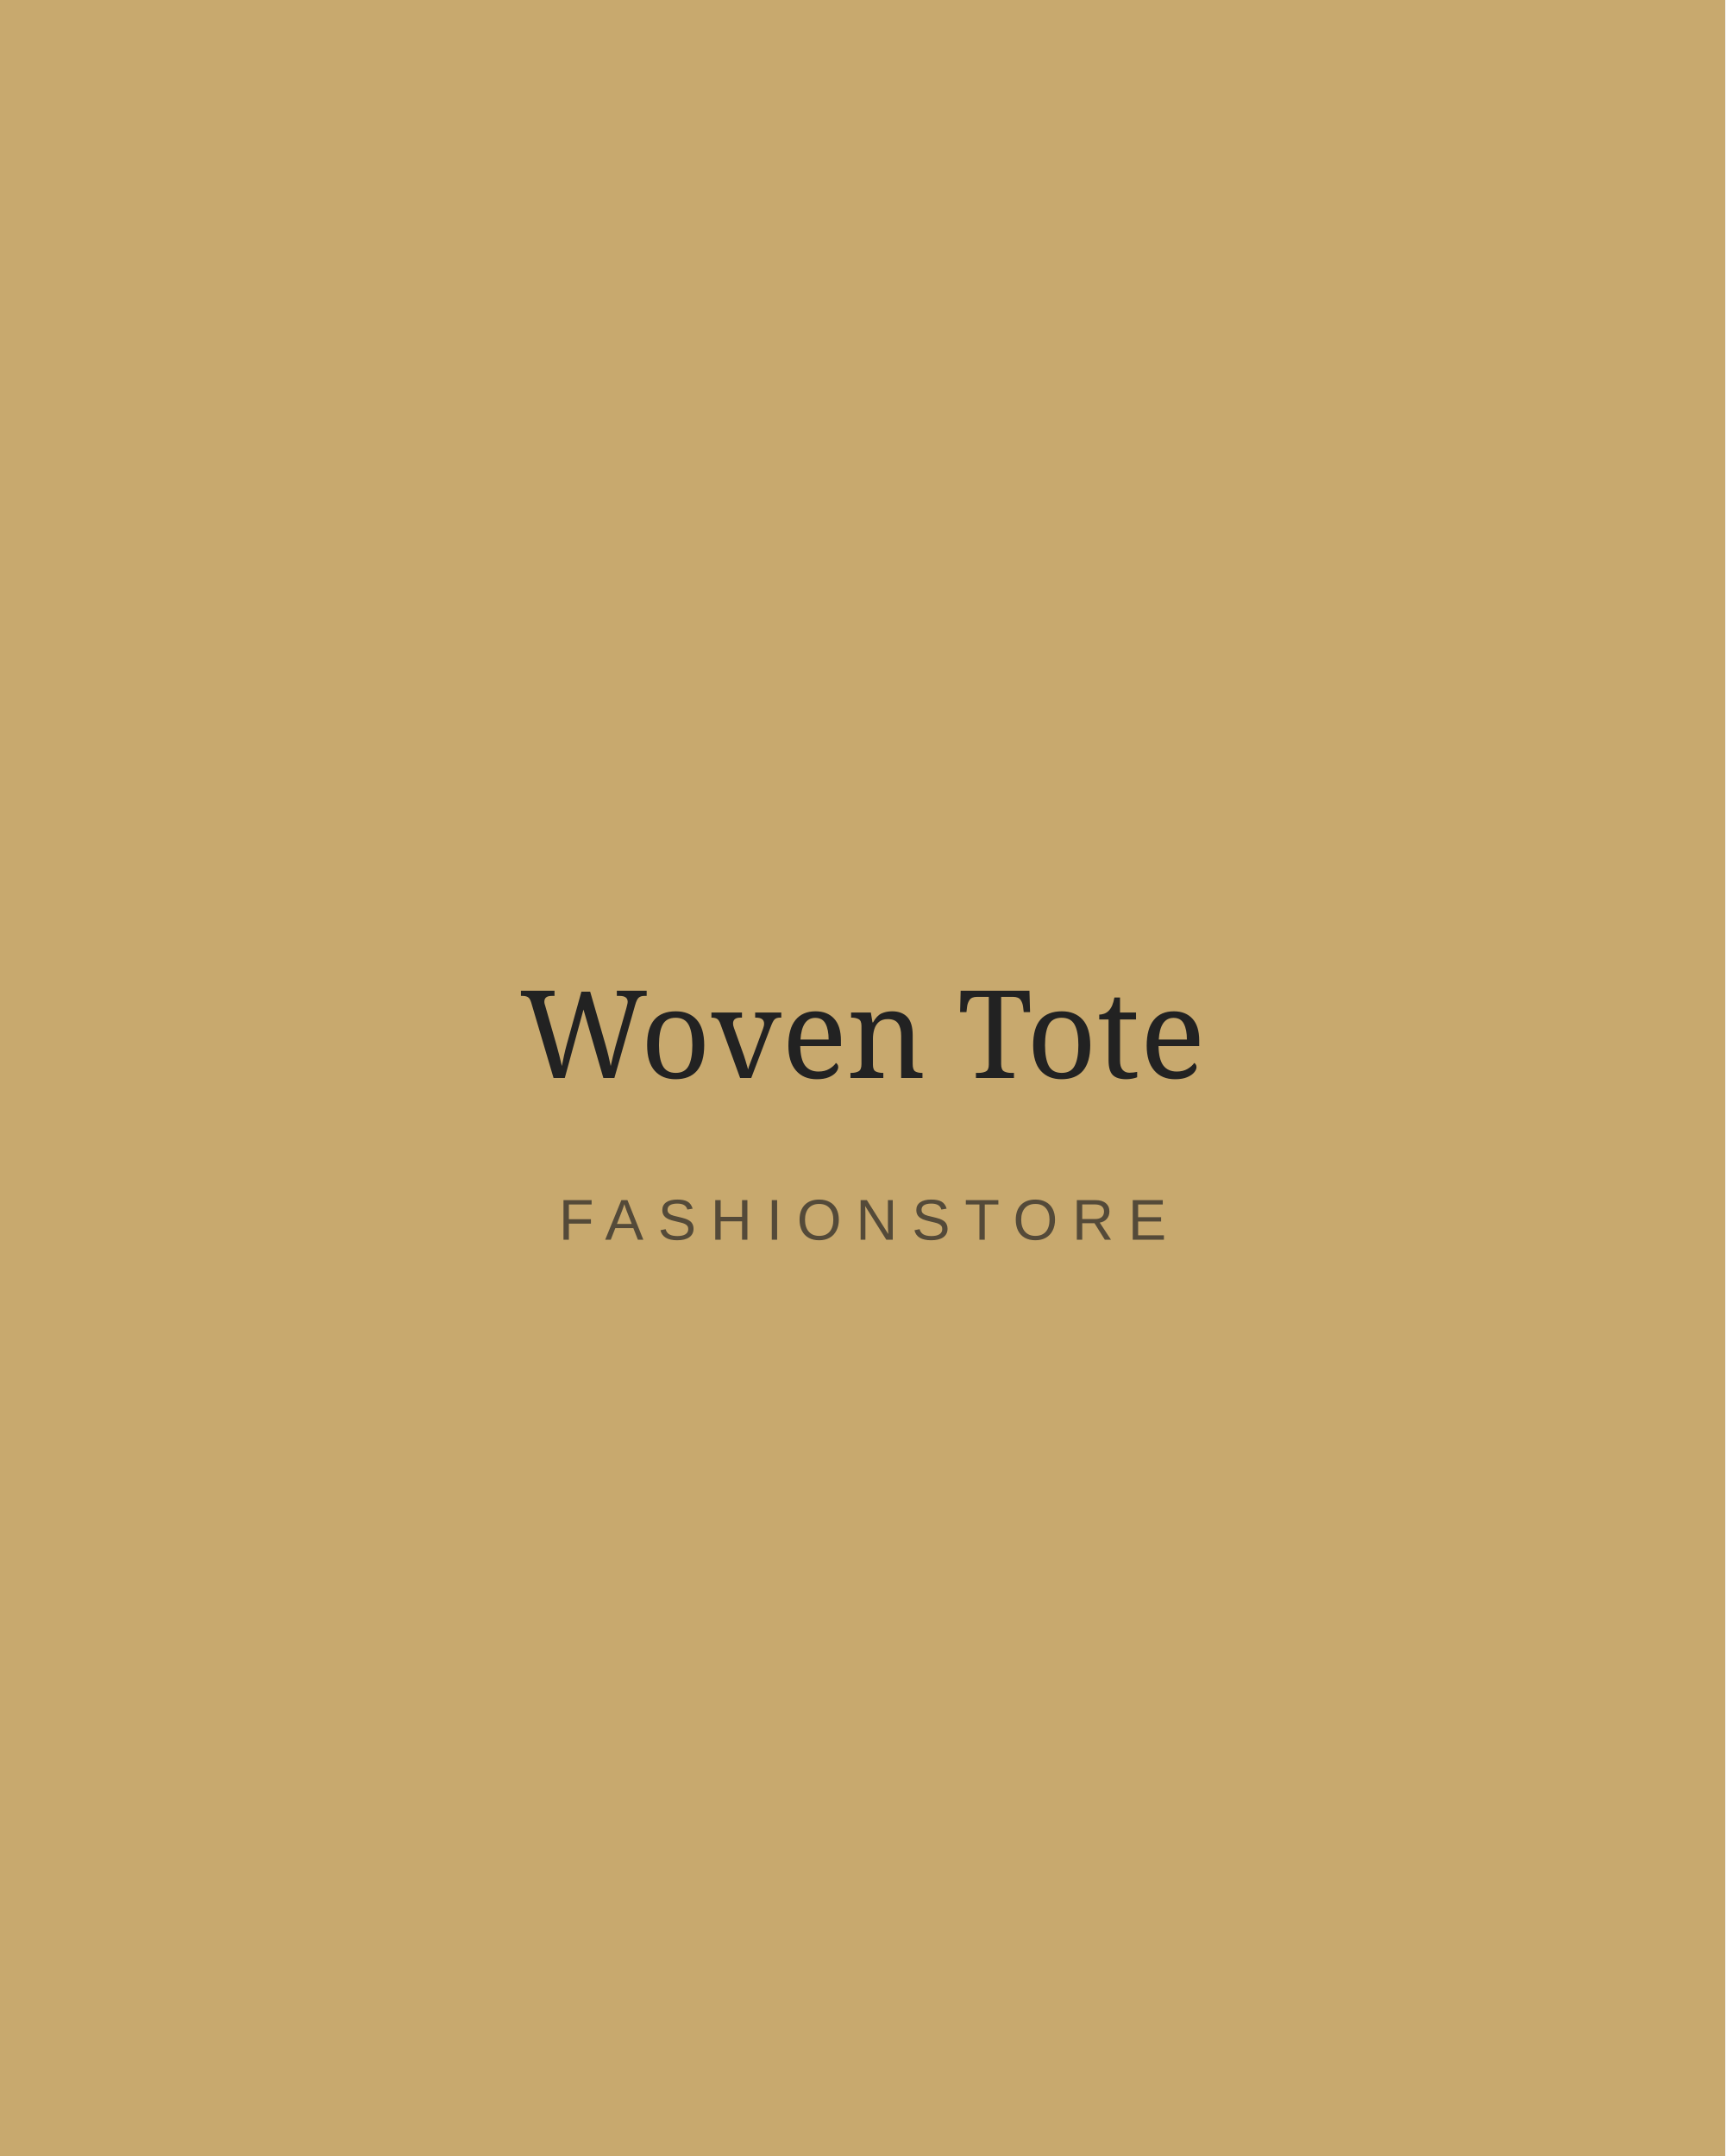
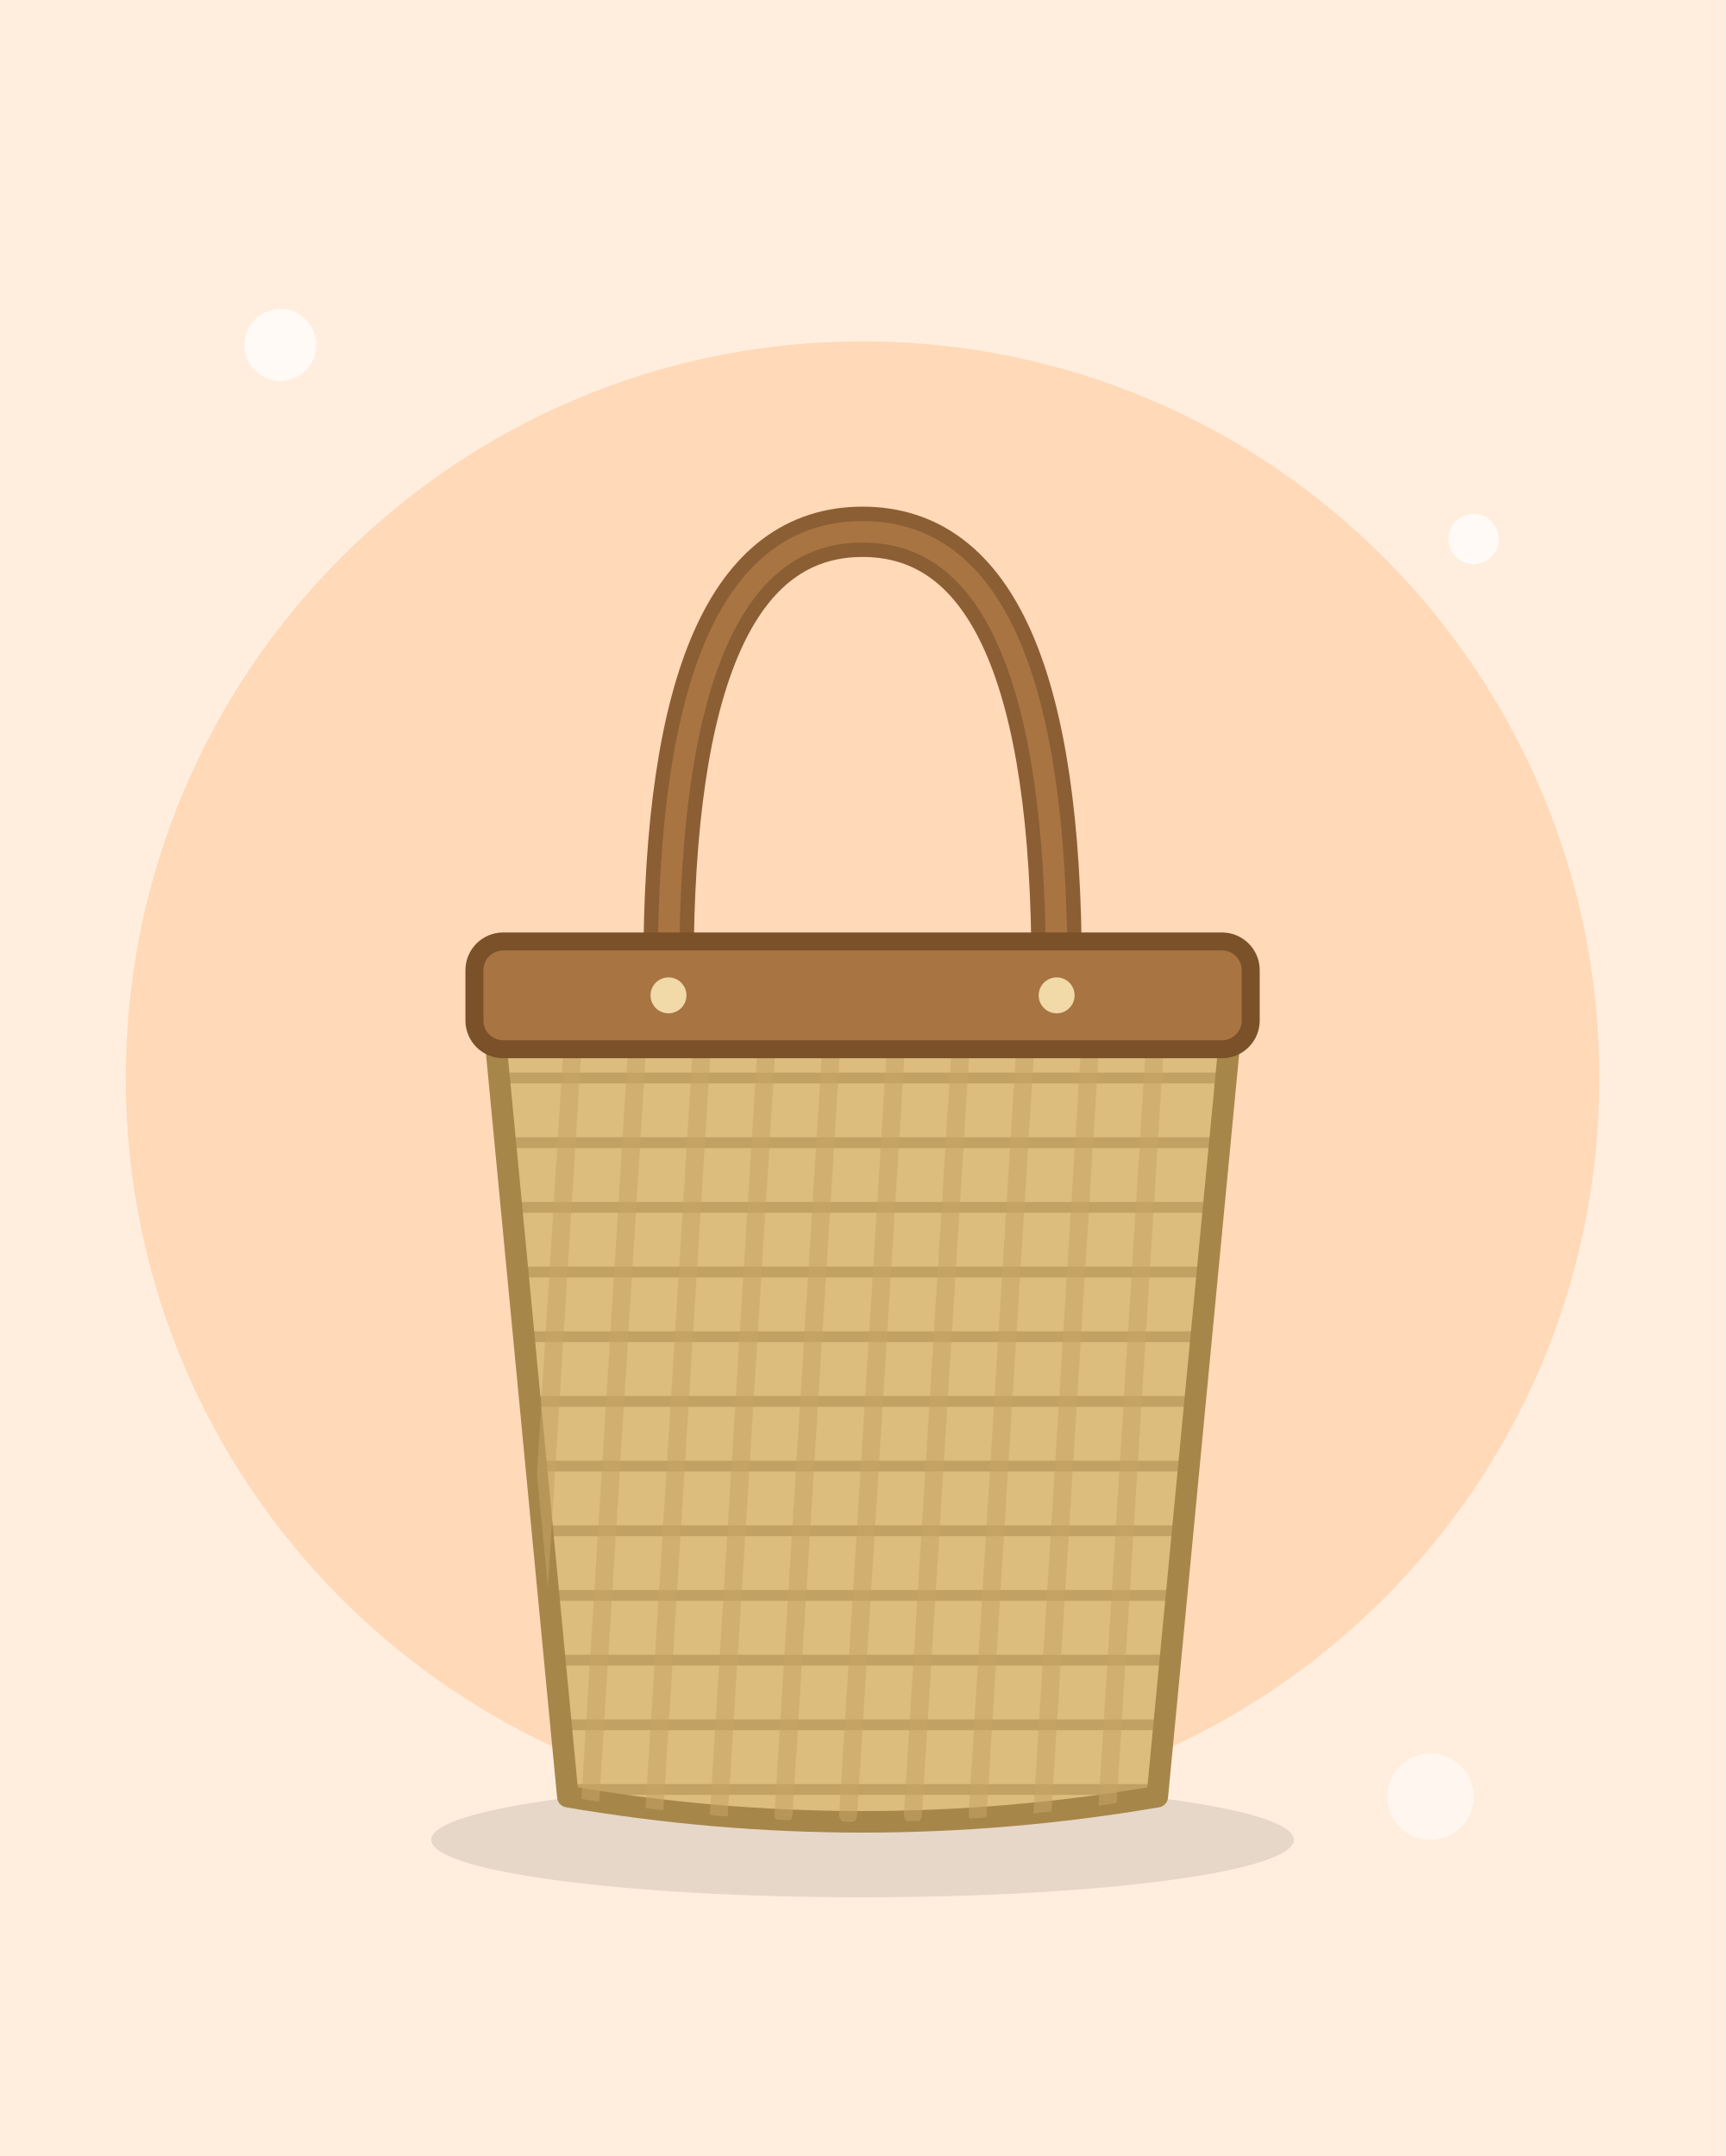
- <svg xmlns="http://www.w3.org/2000/svg" width="480" height="600" viewBox="0 0 480 600" role="img" aria-label="Woven Tote">
-   <rect width="480" height="600" fill="#c8a96e" />
-   <text x="240" y="300" font-family="Georgia, serif" font-size="34" fill="#222222" text-anchor="middle">Woven Tote</text>
-   <text x="240" y="345" font-family="Arial, sans-serif" font-size="16" letter-spacing="4" fill="#222222" text-anchor="middle" opacity="0.7">FASHIONSTORE</text>
+ <svg xmlns="http://www.w3.org/2000/svg" width="480" height="600" viewBox="0 0 480 600" role="img" aria-label="Woven Tote Bag">
+   <rect width="480" height="600" fill="#ffeede" />
+   <circle cx="240" cy="300" r="205" fill="#ffd9b8" />
+   <circle cx="78" cy="96" r="10" fill="#ffffff" opacity=".7" />
+   <circle cx="410" cy="150" r="7" fill="#ffffff" opacity=".7" />
+   <circle cx="398" cy="500" r="12" fill="#ffffff" opacity=".5" />
+   <ellipse cx="240" cy="512" rx="120" ry="16" fill="#000000" opacity=".10" />
+   <g stroke-linejoin="round" stroke-linecap="round">
+     <path d="M186 270 Q186 148 240 148 Q294 148 294 270" fill="none" stroke="#8b5e34" stroke-width="14" />
+     <path d="M186 270 Q186 148 240 148 Q294 148 294 270" fill="none" stroke="#a87442" stroke-width="6" />
+     <defs>
+       <clipPath id="t">
+         <path d="M136 270 L344 270 L322 500 Q240 514 158 500 Z" />
+       </clipPath>
+     </defs>
+     <path d="M136 270 L344 270 L322 500 Q240 514 158 500 Z" fill="#dcbd7e" stroke="#a7864a" stroke-width="6" />
+     <g clip-path="url(#t)">
+       <path d="M120 300 L360 300" stroke="#a7864a" stroke-width="3" opacity=".5" />
+       <path d="M120 318 L360 318" stroke="#a7864a" stroke-width="3" opacity=".5" />
+       <path d="M120 336 L360 336" stroke="#a7864a" stroke-width="3" opacity=".5" />
+       <path d="M120 354 L360 354" stroke="#a7864a" stroke-width="3" opacity=".5" />
+       <path d="M120 372 L360 372" stroke="#a7864a" stroke-width="3" opacity=".5" />
+       <path d="M120 390 L360 390" stroke="#a7864a" stroke-width="3" opacity=".5" />
+       <path d="M120 408 L360 408" stroke="#a7864a" stroke-width="3" opacity=".5" />
+       <path d="M120 426 L360 426" stroke="#a7864a" stroke-width="3" opacity=".5" />
+       <path d="M120 444 L360 444" stroke="#a7864a" stroke-width="3" opacity=".5" />
+       <path d="M120 462 L360 462" stroke="#a7864a" stroke-width="3" opacity=".5" />
+       <path d="M120 480 L360 480" stroke="#a7864a" stroke-width="3" opacity=".5" />
+       <path d="M120 498 L360 498" stroke="#a7864a" stroke-width="3" opacity=".5" />
+       <path d="M160 280 L146 505" stroke="#c7a466" stroke-width="5" opacity=".55" />
+       <path d="M178 280 L164 505" stroke="#c7a466" stroke-width="5" opacity=".55" />
+       <path d="M196 280 L182 505" stroke="#c7a466" stroke-width="5" opacity=".55" />
+       <path d="M214 280 L200 505" stroke="#c7a466" stroke-width="5" opacity=".55" />
+       <path d="M232 280 L218 505" stroke="#c7a466" stroke-width="5" opacity=".55" />
+       <path d="M250 280 L236 505" stroke="#c7a466" stroke-width="5" opacity=".55" />
+       <path d="M268 280 L254 505" stroke="#c7a466" stroke-width="5" opacity=".55" />
+       <path d="M286 280 L272 505" stroke="#c7a466" stroke-width="5" opacity=".55" />
+       <path d="M304 280 L290 505" stroke="#c7a466" stroke-width="5" opacity=".55" />
+       <path d="M322 280 L308 505" stroke="#c7a466" stroke-width="5" opacity=".55" />
+     </g>
+     <rect x="132" y="262" width="216" height="30" rx="8" fill="#a87442" stroke="#7a5128" stroke-width="5" />
+     <circle cx="186" cy="277" r="5" fill="#f1d9a8" />
+     <circle cx="294" cy="277" r="5" fill="#f1d9a8" />
+   </g>
</svg>
